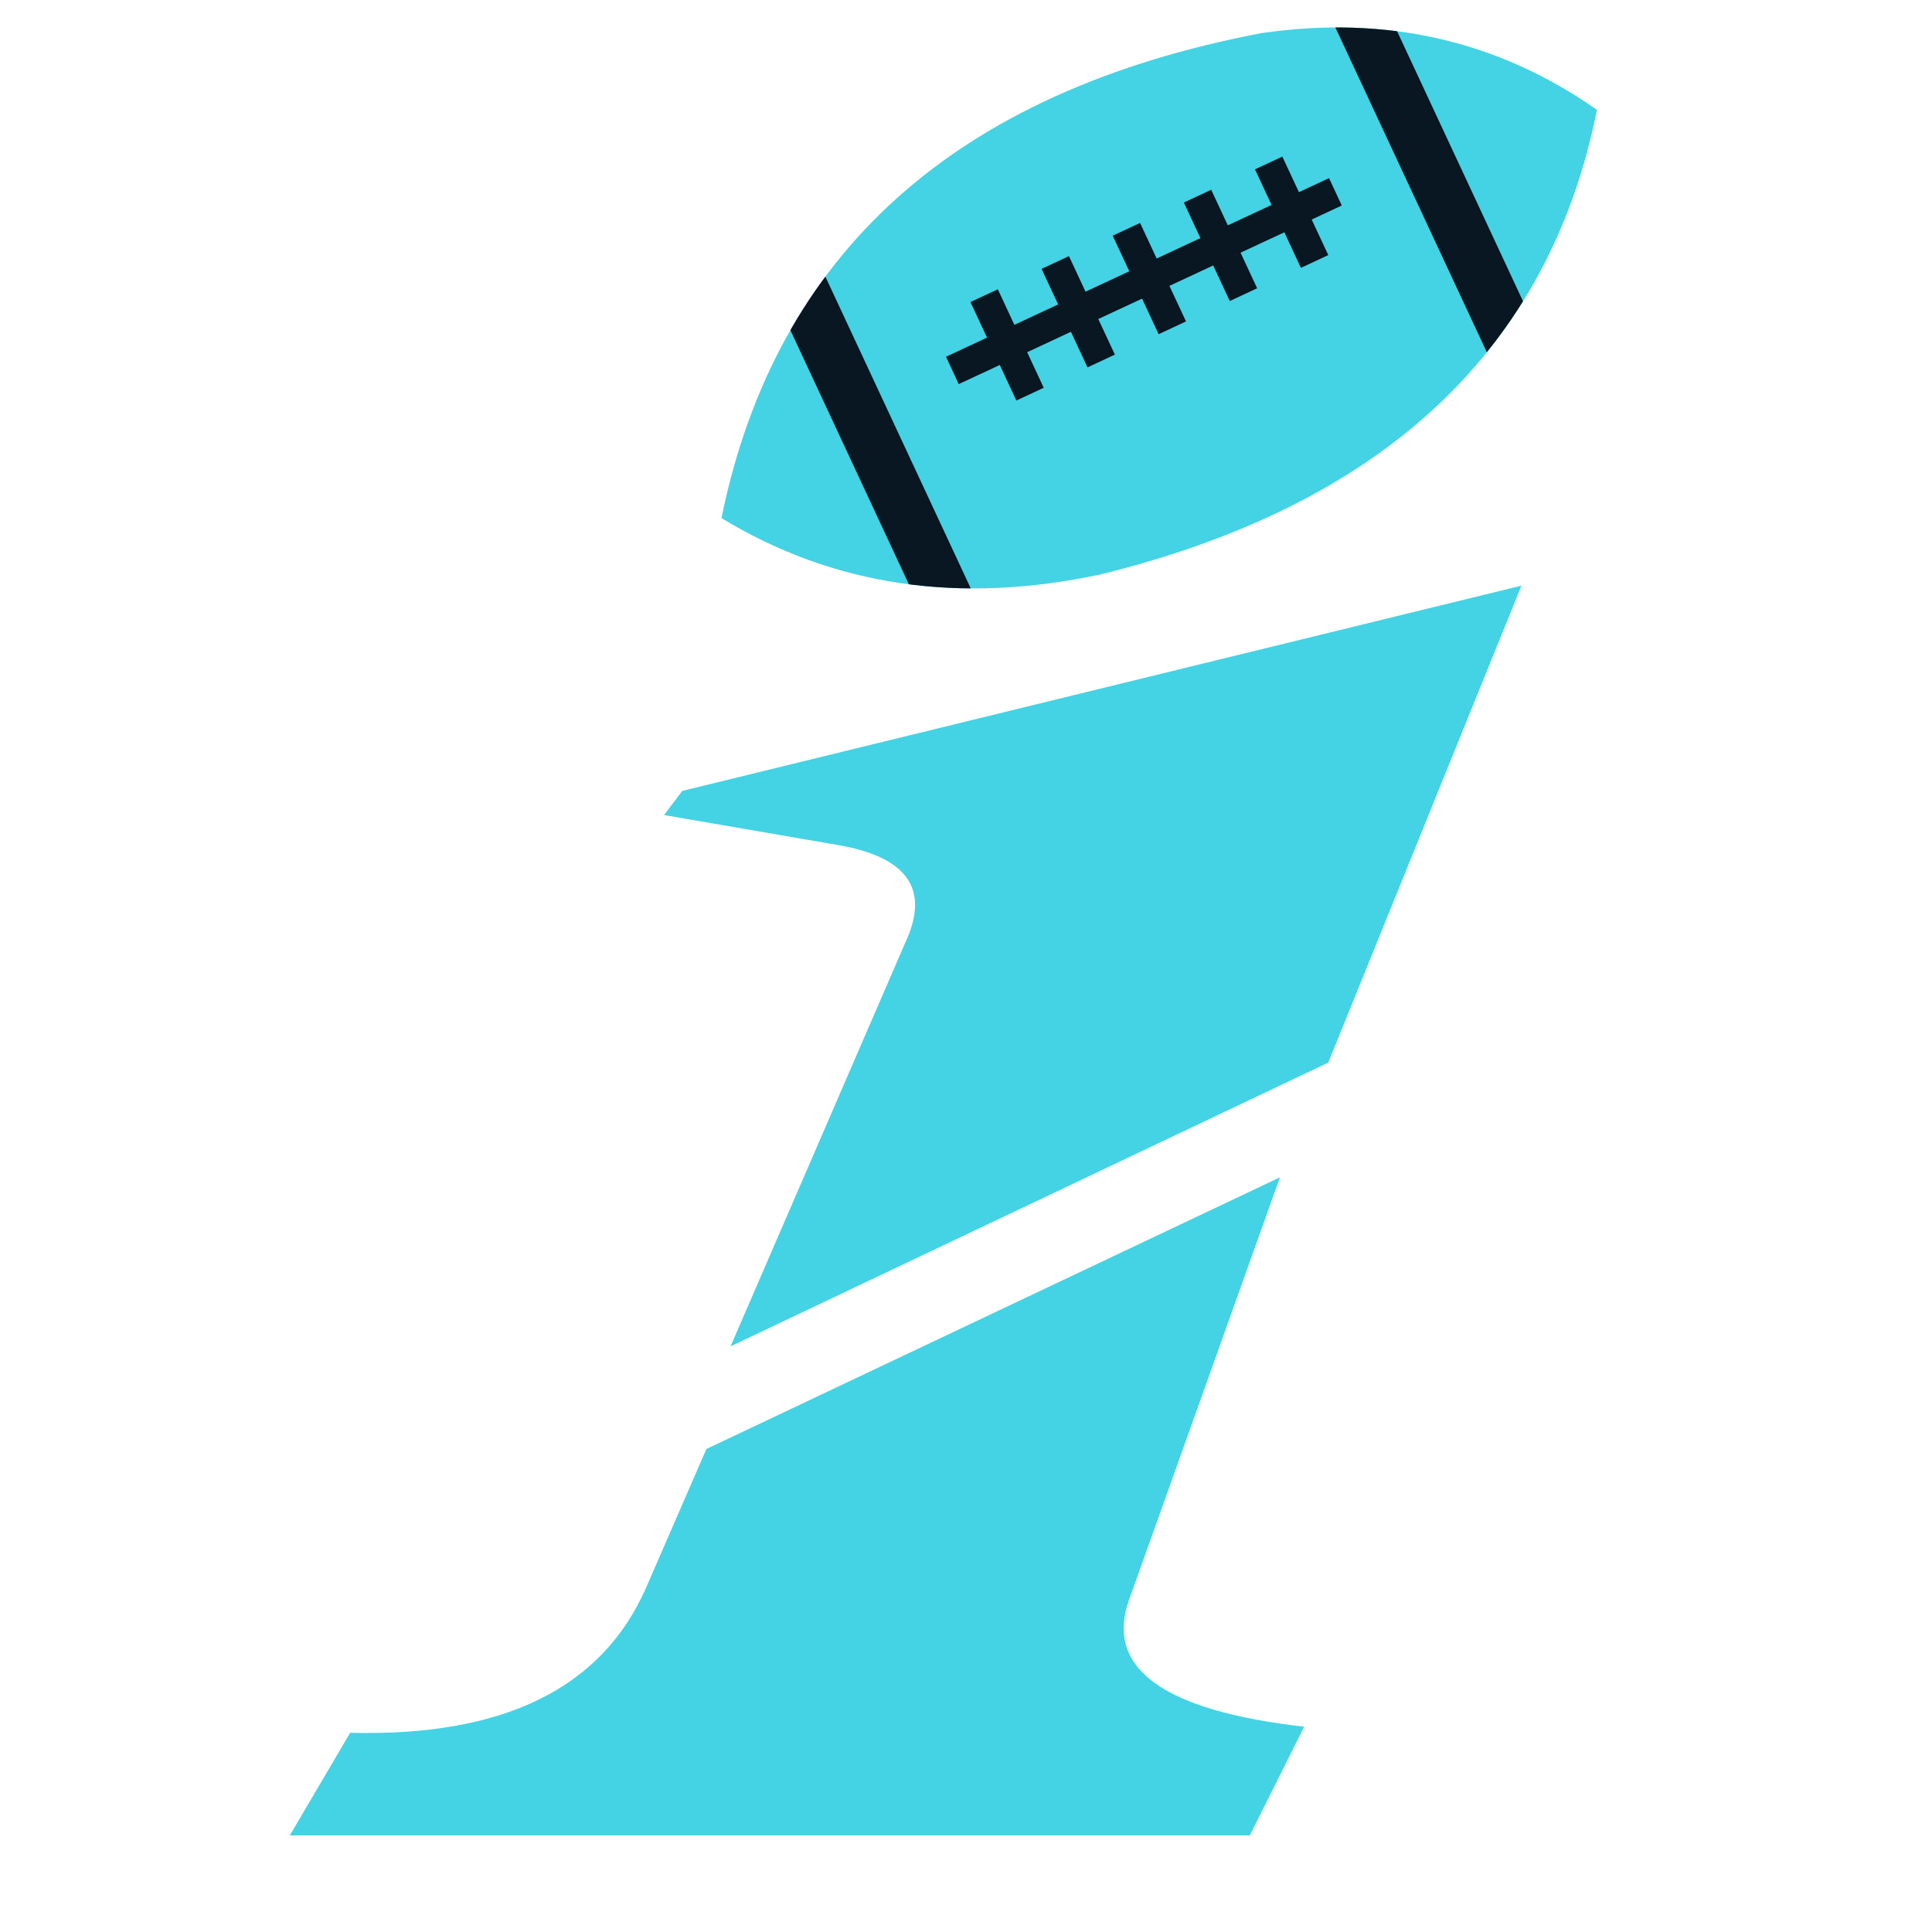
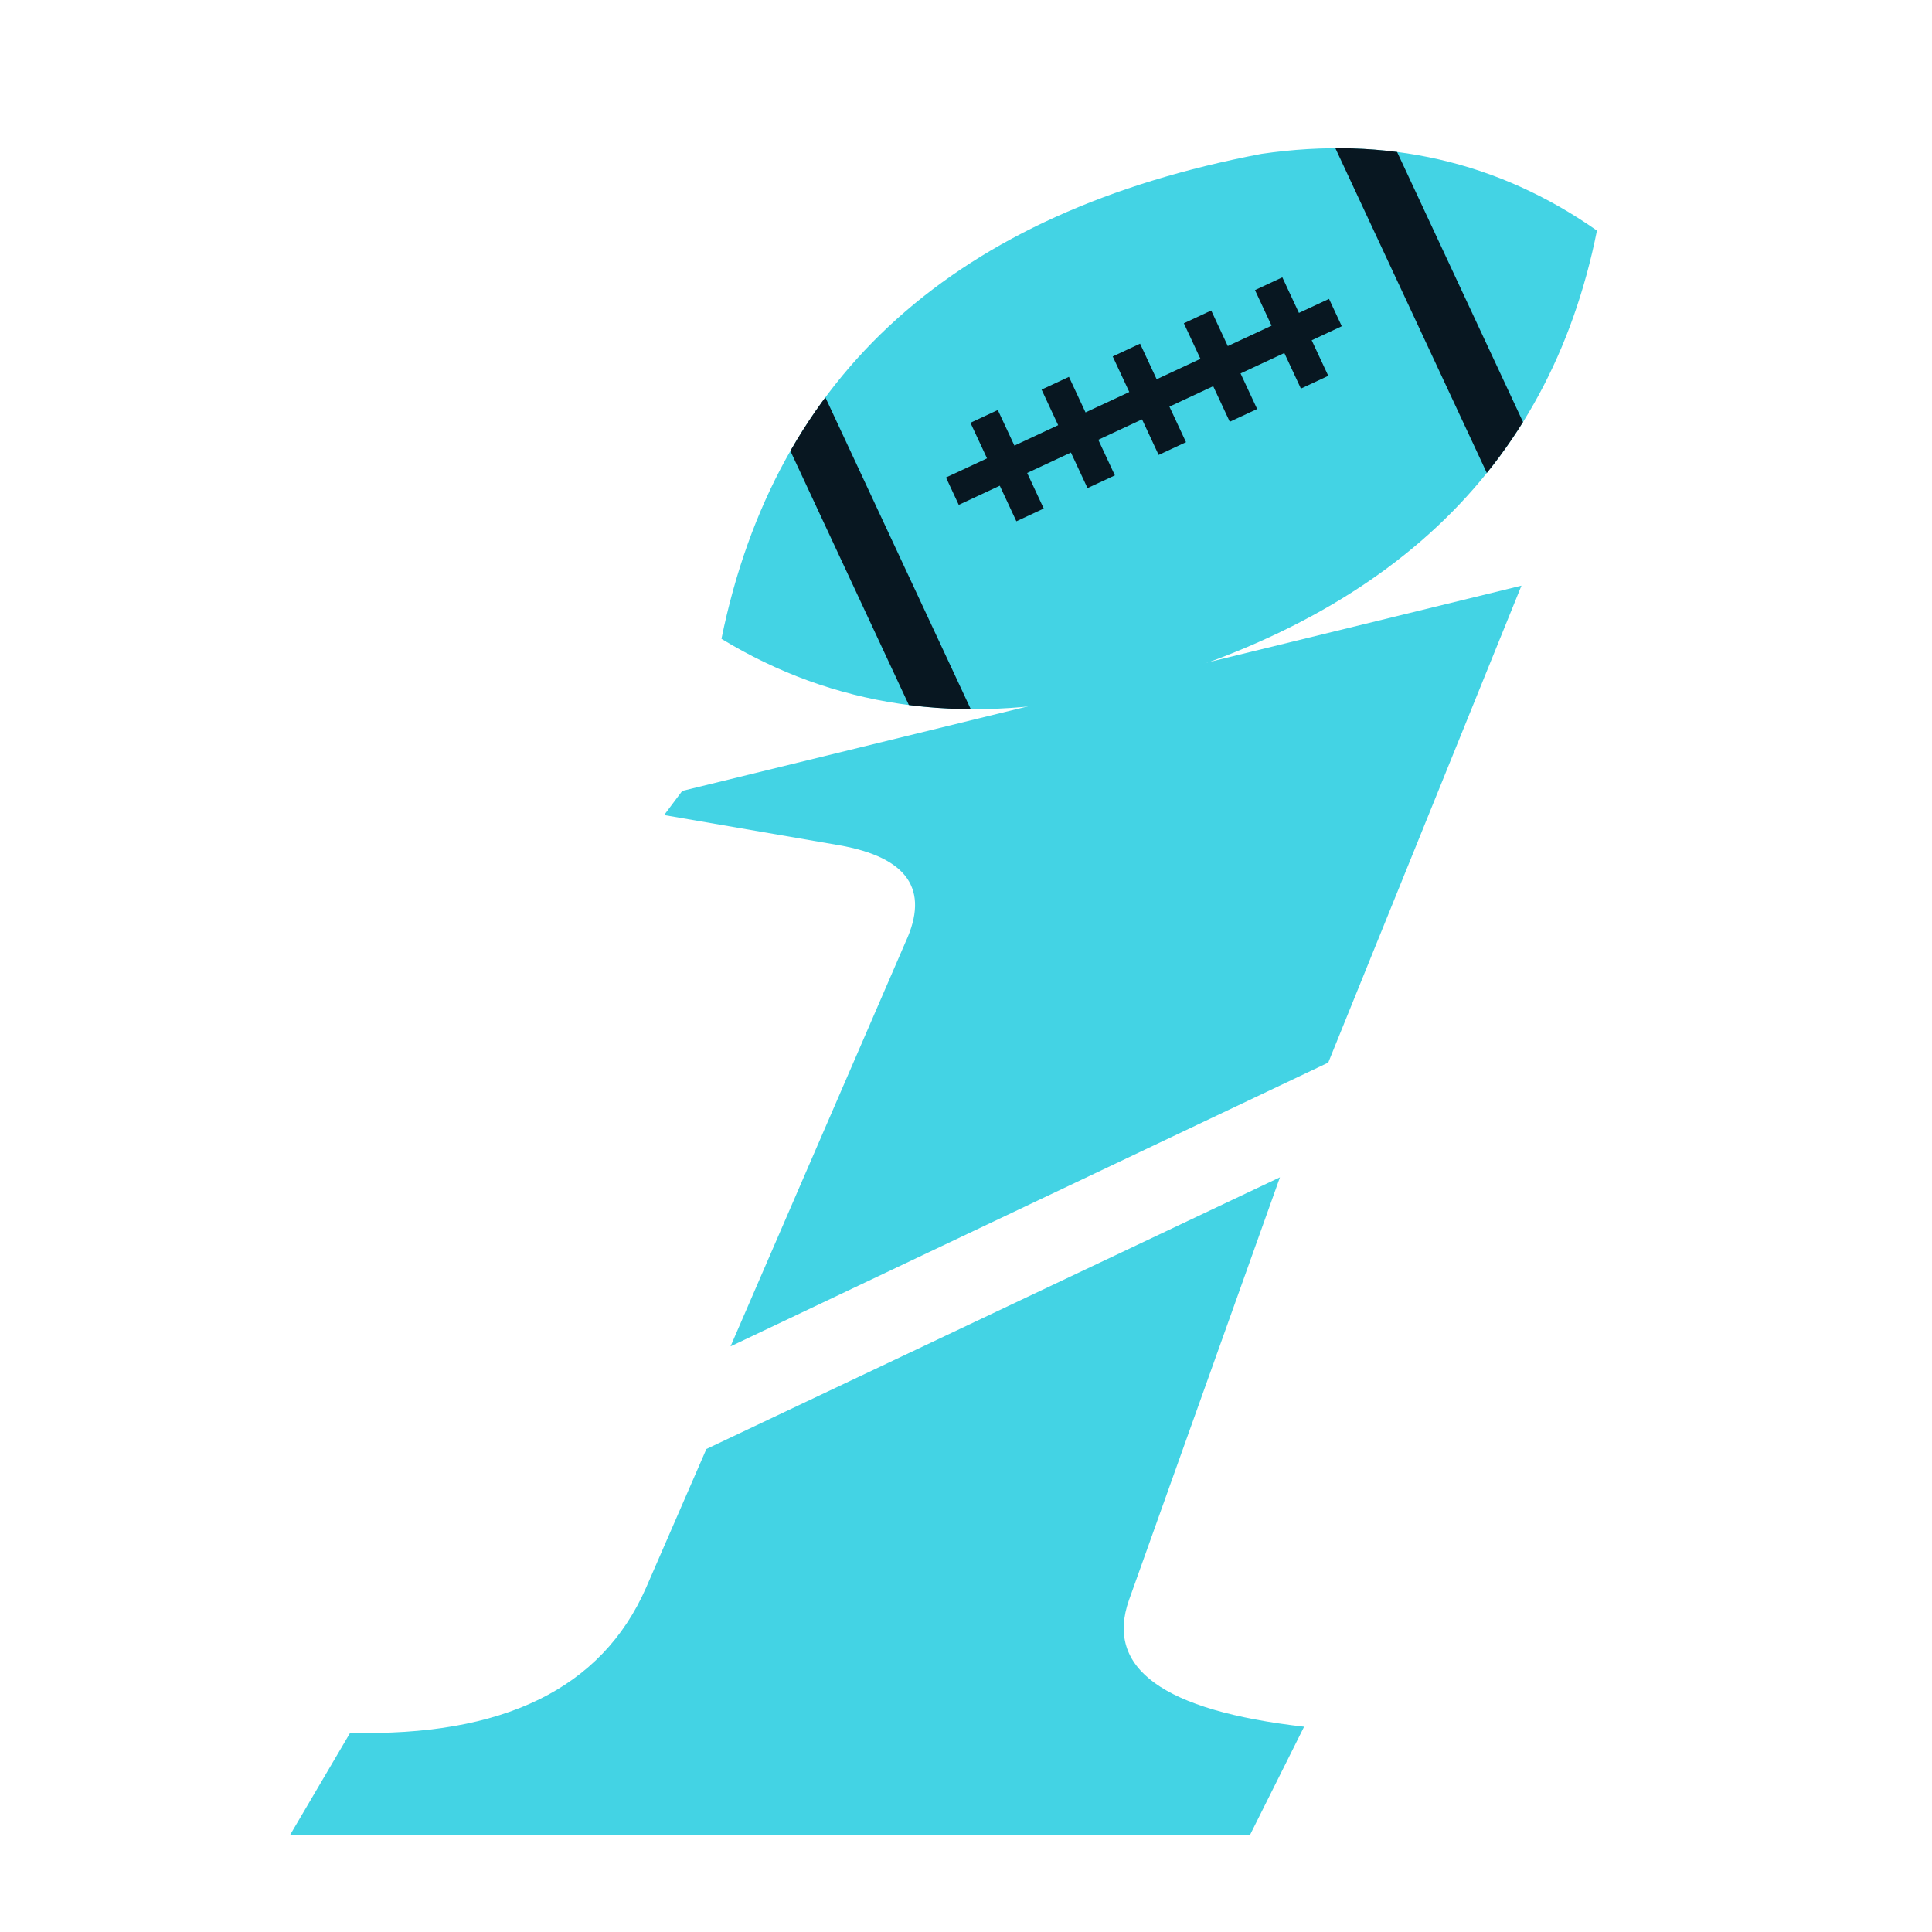
<svg xmlns="http://www.w3.org/2000/svg" viewBox="0 0 320 320">
  <g transform="translate(42 8)">
    <g fill="#43d3e4">
      <path d="M71 123 210 89 178 168 79 215 108 148Q114 135 97 132L68 127Z" />
      <path d="M75 232 170 187 145 257Q139 274 174 278L165 296H6L16 279Q54 280 65 255Z" />
-       <g transform="translate(150 44) rotate(-25)">
+       <g transform="translate(150 64) rotate(-25)">
        <path d="M-80 0Q-40-54 35-35Q65-26 80 0Q44 49-27 35Q-62 27-80 0Z" />
        <clipPath id="ball">
          <path d="M-80 0Q-40-54 35-35Q65-26 80 0Q44 49-27 35Q-62 27-80 0Z" />
        </clipPath>
        <g clip-path="url(#ball)" stroke="#081721" fill="none">
          <path d="M-52-50V50M51-50V50" stroke-width="9" />
          <path d="M-35-6H35M-25-15V3M-12-15V3M1-15V3M14-15V3M27-15V3" stroke-width="5" />
        </g>
      </g>
    </g>
  </g>
</svg>
